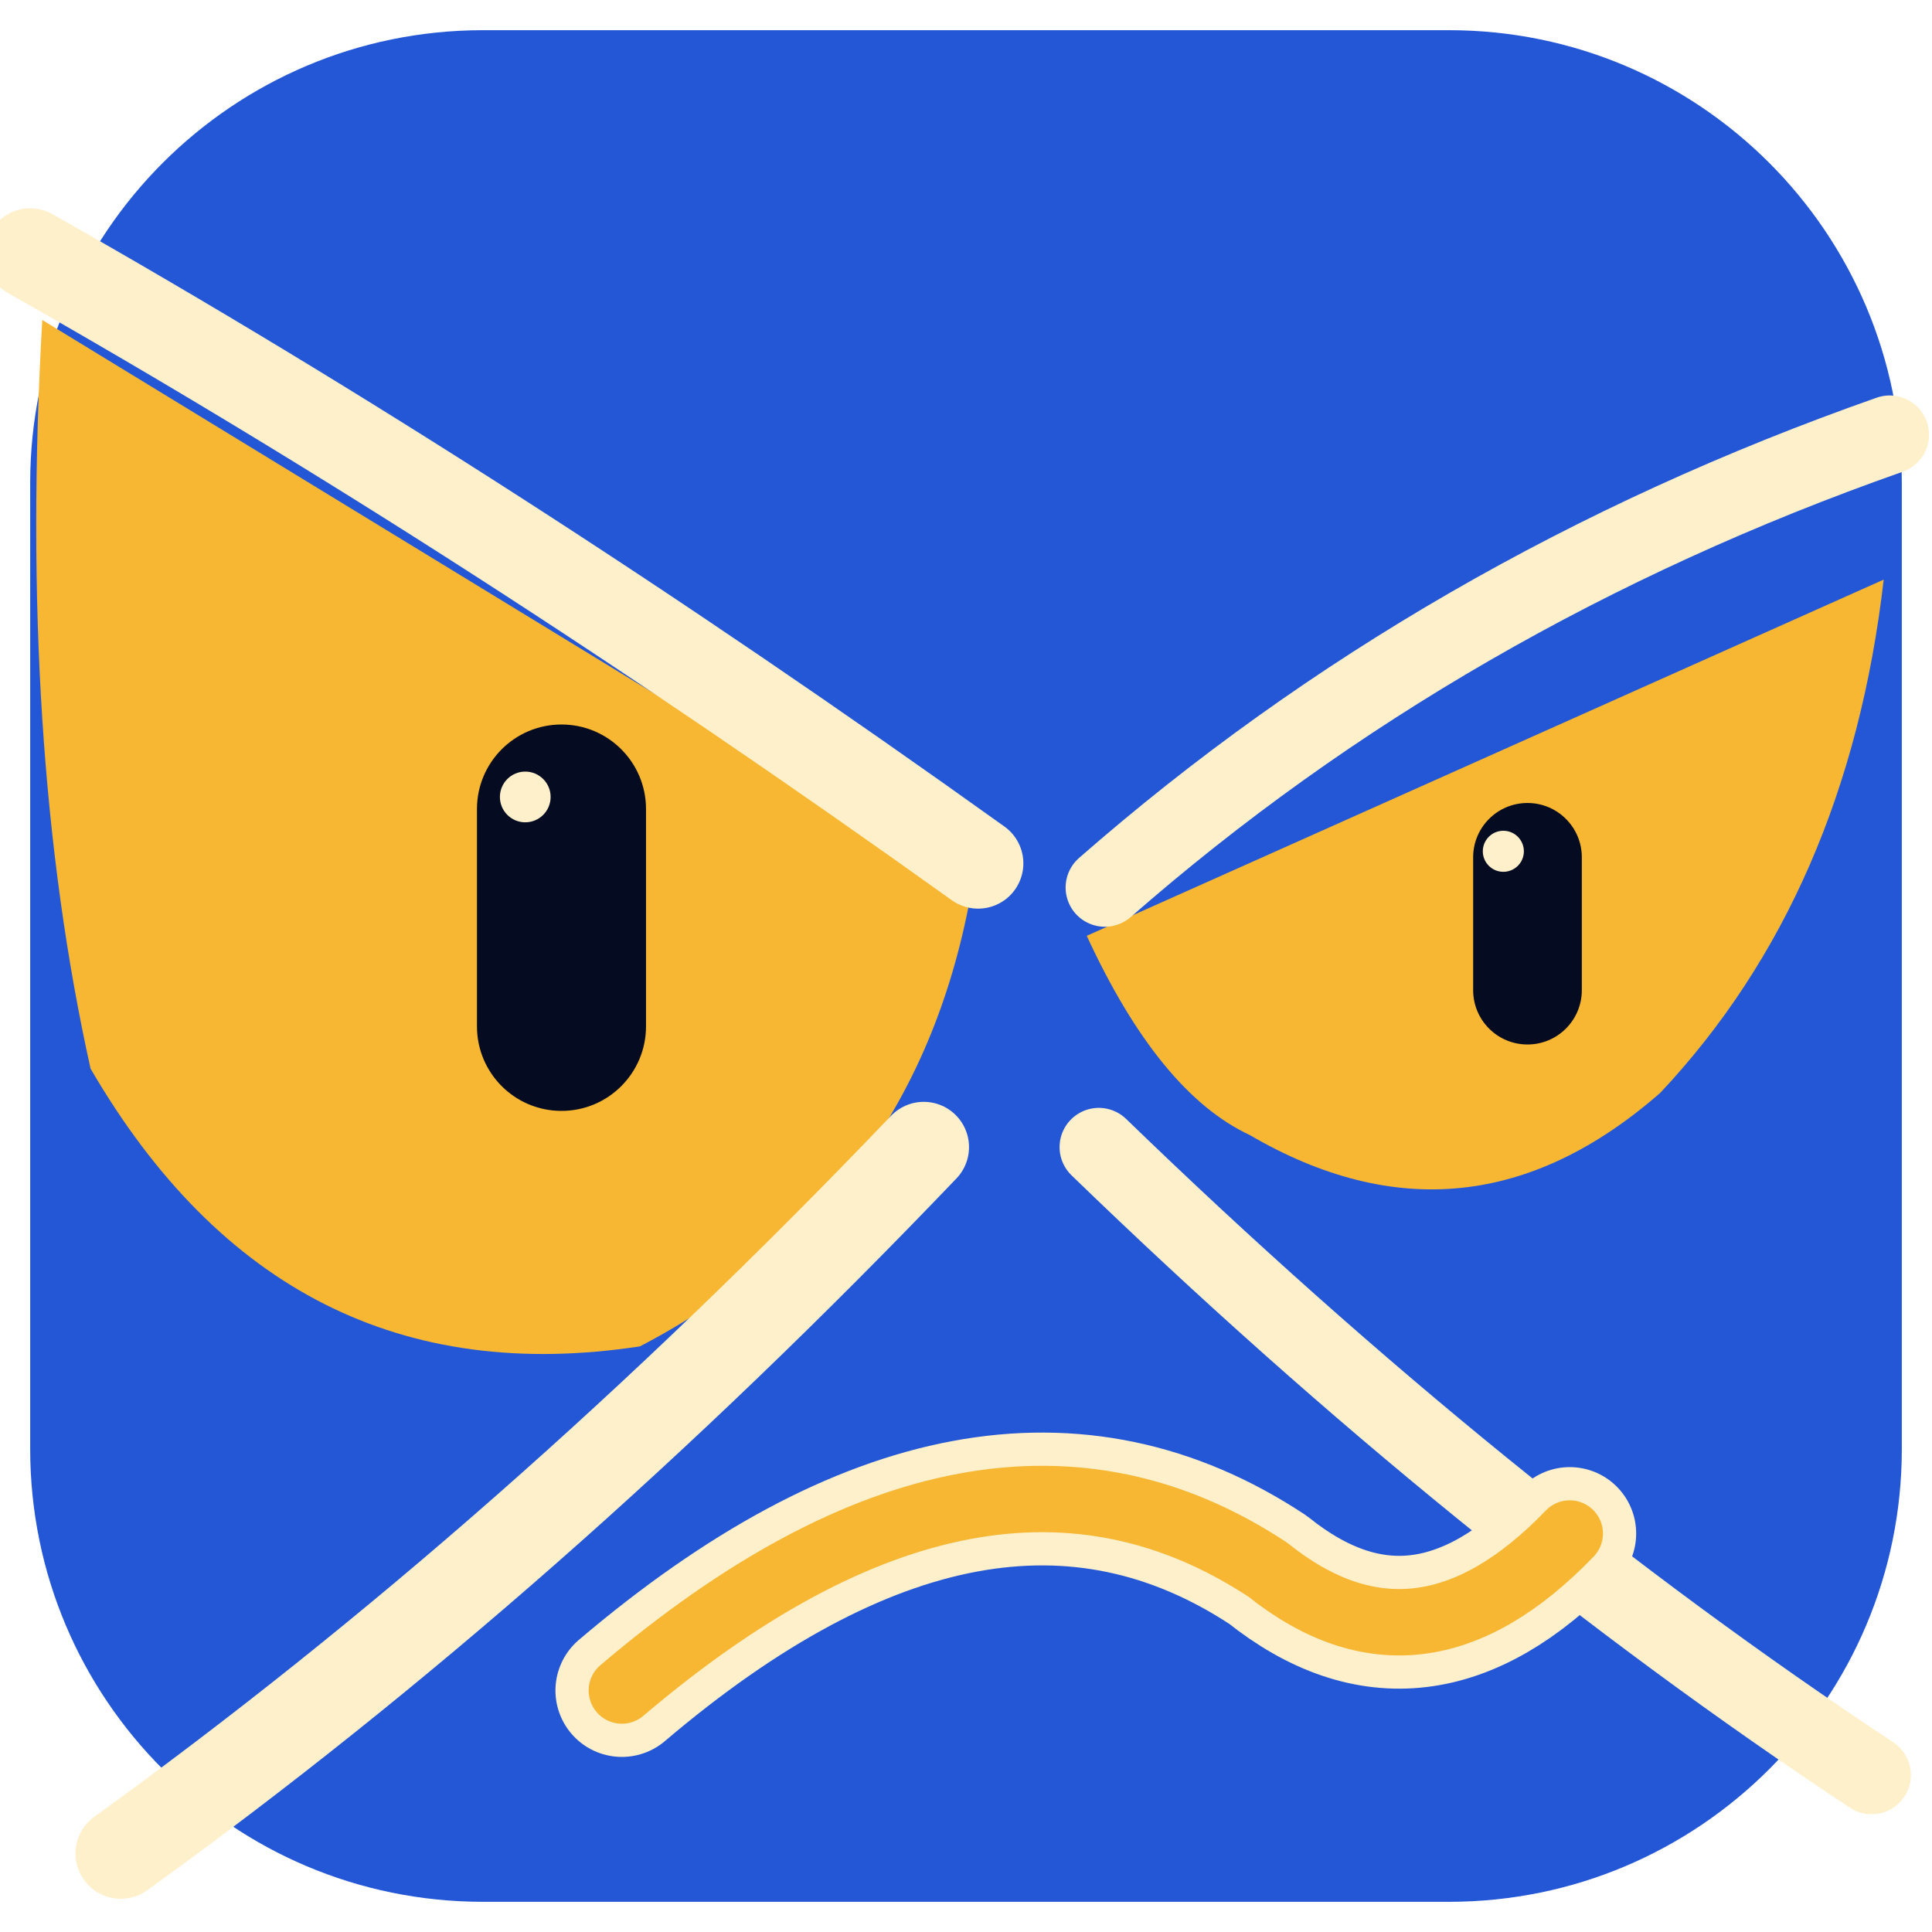
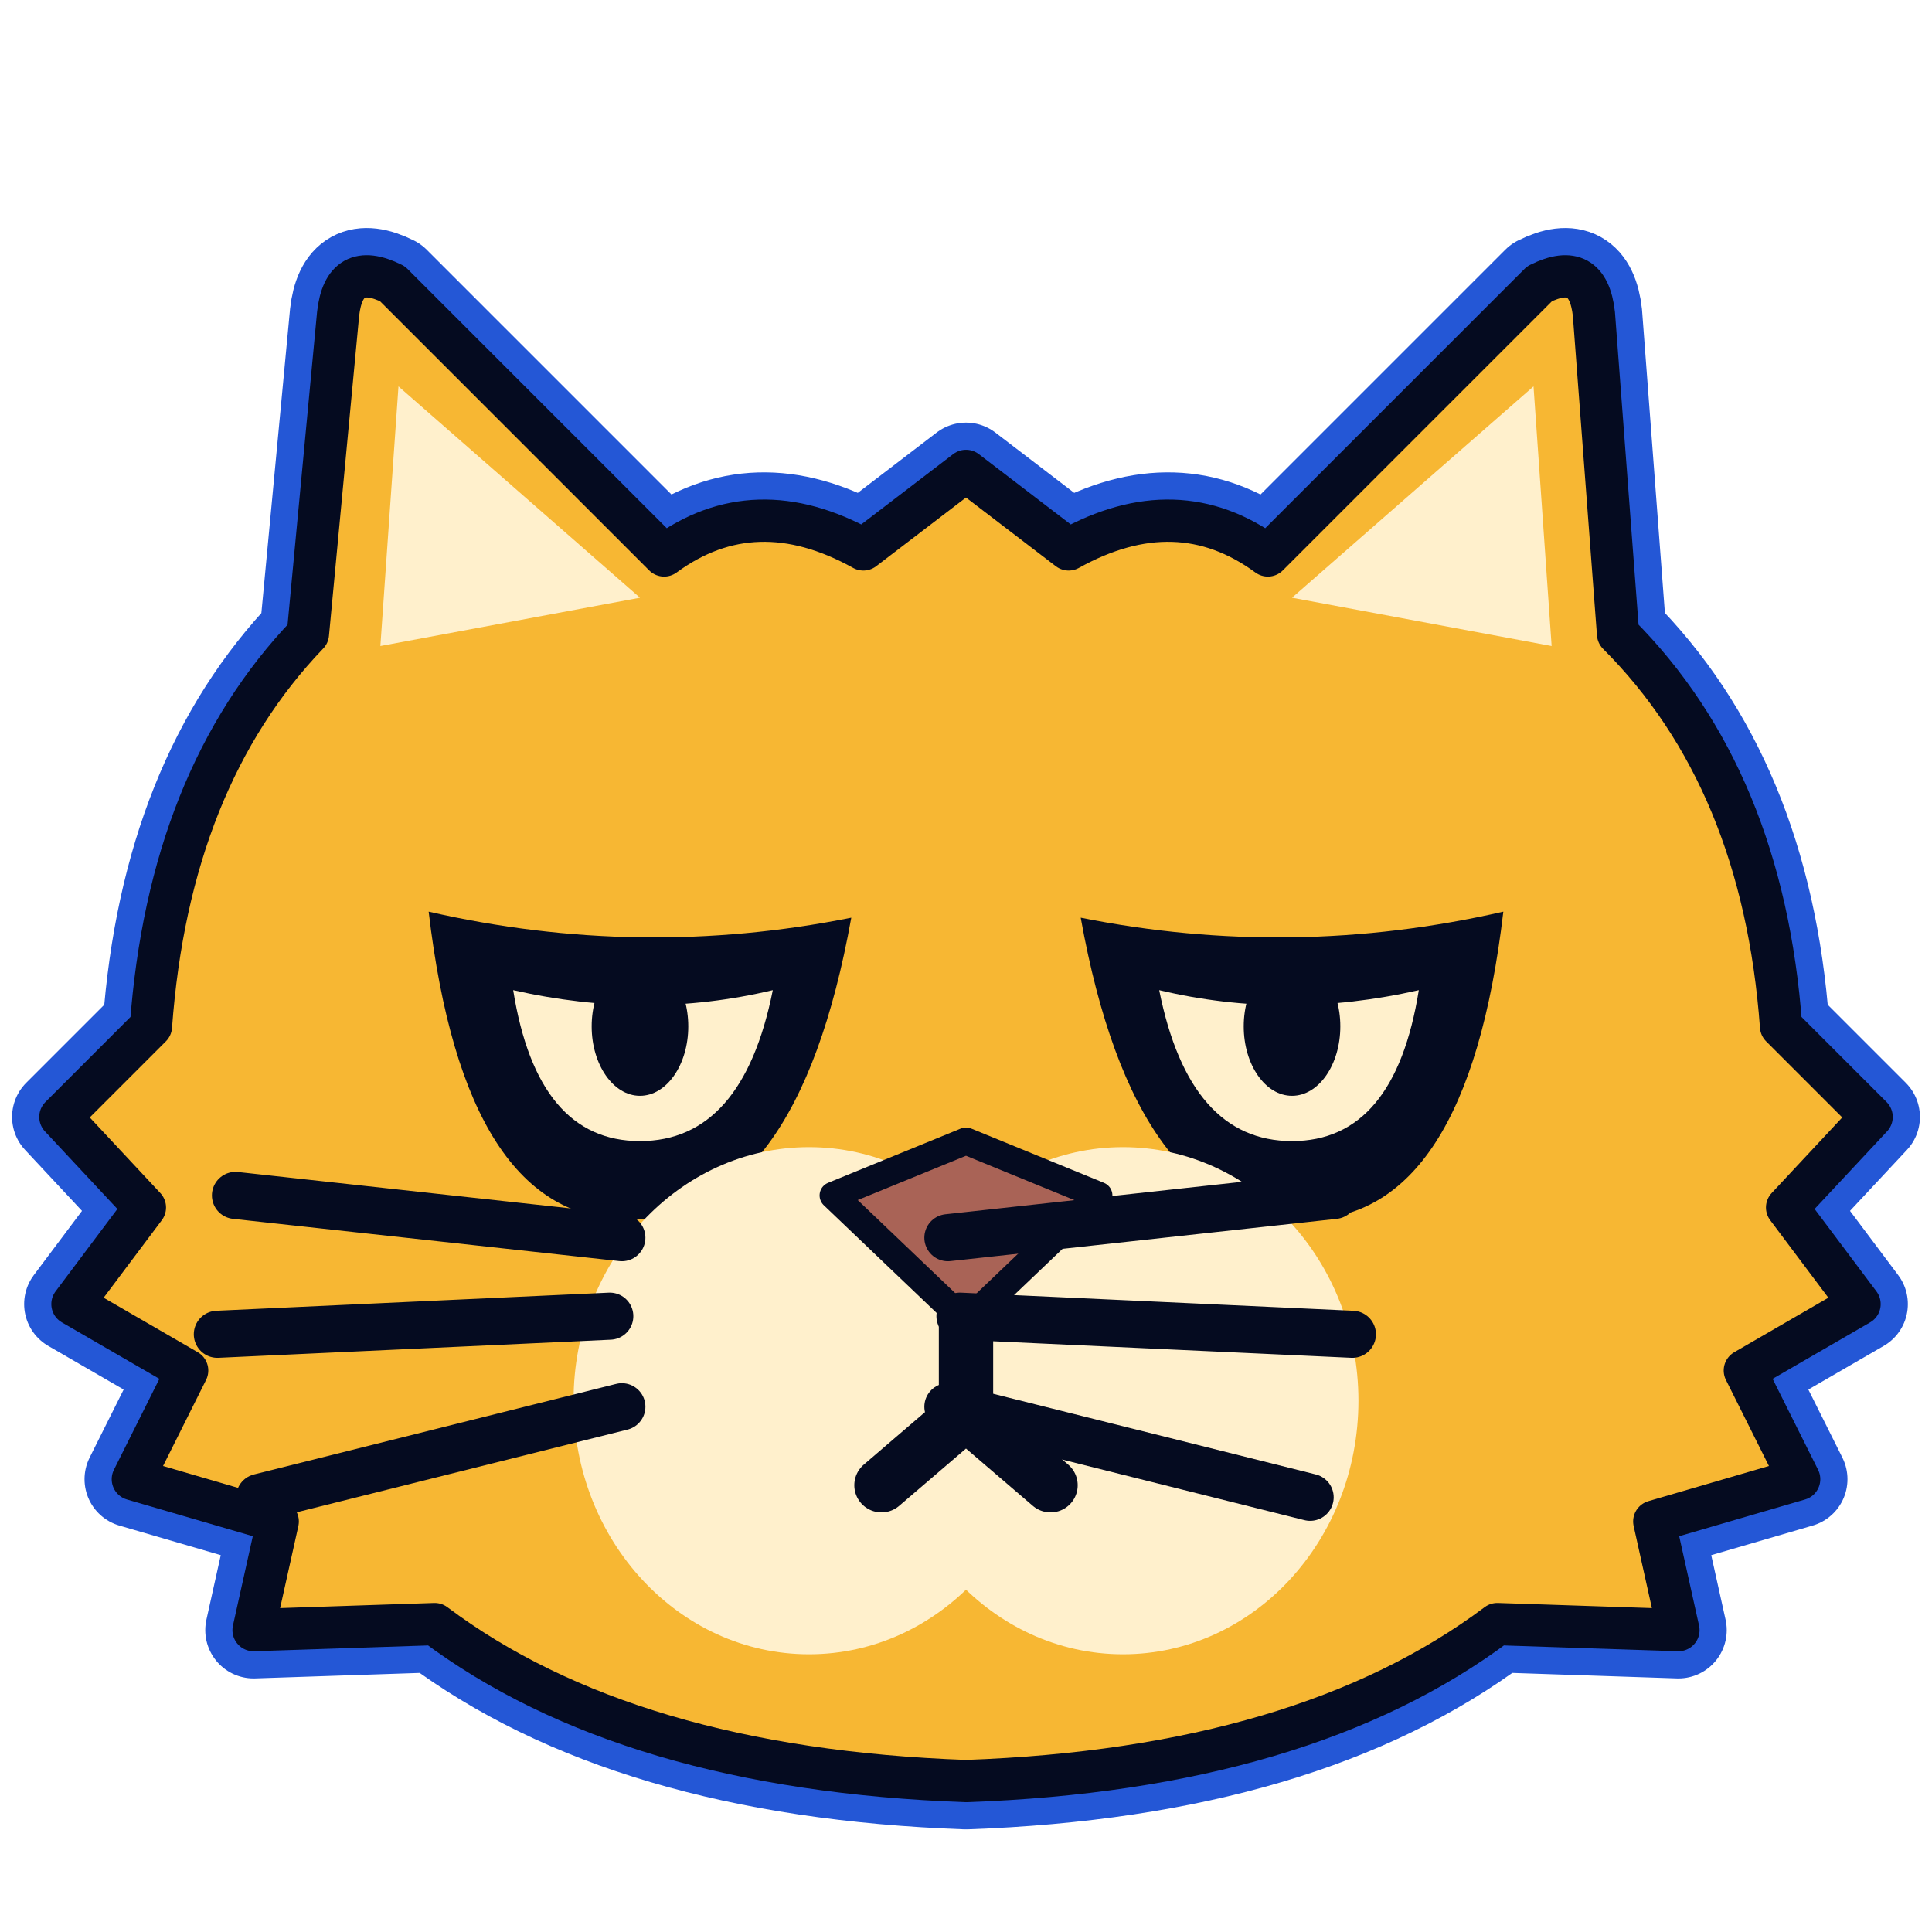
<svg xmlns="http://www.w3.org/2000/svg" viewBox="0 0 32 32" role="img" aria-labelledby="title description">
-   <rect x=".5" y=".5" width="31" height="31" rx="7.5" fill="#2457d6" />
-   <path d="M.7 5.3 16.1 14.7q-.9 5.2-5.5 7.6-5.9.9-9.1-4.6Q.3 12.3.7 5.3Z" fill="#f7b733" />
-   <path d="M18 15.5 31.2 9.6q-.6 5.2-3.7 8.5-3.2 2.8-6.8.7-1.5-.7-2.7-3.3Z" fill="#f7b733" />
-   <rect x="7.9" y="12" width="2.8" height="6.4" rx="1.4" fill="#050b20" />
-   <rect x="24.4" y="13.3" width="1.8" height="4" rx=".9" fill="#050b20" />
-   <circle cx="8.7" cy="13.2" r=".42" fill="#fff0cc" />
-   <circle cx="24.9" cy="14.1" r=".34" fill="#fff0cc" />
-   <g fill="none" stroke="#fff0cc" stroke-linecap="round" stroke-linejoin="round">
-     <path d="M.5 4.2q7.6 4.3 15.7 10.1" stroke-width="1.5" />
-     <path d="M31.3 7.2q-7.4 2.6-13 7.5" stroke-width="1.3" />
-     <path d="M15.3 19Q8.8 25.8 2 30.7" stroke-width="1.5" />
-     <path d="M18.2 19q6.3 6.1 12.8 10.4" stroke-width="1.3" />
-     <path d="M10.3 28q6-5.1 10.7-2 2.5 2 5-.6" stroke-width="2.2" />
+   <path d="M5.1 10.5 5.6 5.2q.1-.9.9-.5L11 9.2q1.5-1.1 3.3-.1L16 7.8l1.7 1.3q1.8-1 3.3.1l4.5-4.5q.8-.4.9.5l.4 5.3q2.4 2.4 2.7 6.5l1.5 1.5-1.4 1.5 1.2 1.6-1.9 1.1.9 1.8-2.4.7.4 1.8-3-.1q-3.2 2.4-8.8 2.6-5.6-.2-8.8-2.6l-3 .1.4-1.8-2.4-.7.9-1.8-1.9-1.1L2.4 20 1 18.5 2.5 17q.3-4.1 2.6-6.5Z" fill="#f7b733" stroke="#2457d6" stroke-width="1.6" stroke-linejoin="round" />
+   <path d="M5.1 10.5 5.6 5.2q.1-.9.9-.5L11 9.2q1.5-1.1 3.3-.1L16 7.8l1.7 1.3q1.8-1 3.3.1l4.5-4.5q.8-.4.9.5l.4 5.3q2.4 2.4 2.7 6.5l1.5 1.5-1.4 1.5 1.2 1.6-1.9 1.1.9 1.8-2.4.7.4 1.8-3-.1q-3.2 2.4-8.8 2.6-5.6-.2-8.8-2.6l-3 .1.4-1.8-2.4-.7.9-1.8-1.9-1.1L2.4 20 1 18.5 2.5 17q.3-4.1 2.6-6.5Z" fill="#f7b733" stroke="#050b20" stroke-width=".7" stroke-linejoin="round" />
+   <path d="m6.6 6.4 4 3.5-4.3 .8Z" fill="#fff0cc" />
+   <path d="m25.4 6.4-4 3.5 4.3 .8Z" fill="#fff0cc" />
+   <path d="M7.1 15.1q3.5.8 7 .1-.9 5-3.7 5-2.7 0-3.3-5.1Z" fill="#050b20" />
+   <path d="M8.5 16.4q2.2.5 4.3 0-.5 2.5-2.2 2.5-1.7 0-2.1-2.5Z" fill="#fff0cc" />
+   <ellipse cx="10.6" cy="17" rx=".8" ry="1.15" fill="#050b20" />
+   <path d="M17.9 15.2q3.5.7 7-.1-.6 5.1-3.3 5.1-2.8 0-3.7-5Z" fill="#050b20" />
+   <path d="M19.2 16.4q2.1.5 4.3 0-.4 2.5-2.1 2.5-1.7 0-2.2-2.5Z" fill="#fff0cc" />
+   <ellipse cx="21.4" cy="17" rx=".8" ry="1.15" fill="#050b20" />
+   <ellipse cx="13.4" cy="23.2" rx="3.9" ry="4.2" fill="#fff0cc" />
+   <ellipse cx="18.6" cy="23.2" rx="3.9" ry="4.2" fill="#fff0cc" />
+   <path d="m13.8 19.8 2.2-.9 2.2.9-2.2 2.1Z" fill="#a96356" stroke="#050b20" stroke-width=".45" stroke-linejoin="round" />
+   <path d="M16 21.9v1.5m0 0-1.4 1.2m1.4-1.2 1.4 1.2" fill="none" stroke="#050b20" stroke-width=".9" stroke-linecap="round" stroke-linejoin="round" />
+   <g fill="none" stroke="#050b20" stroke-width=".78" stroke-linecap="round">
+     <path d="m10.3 20.5-6.4-.7m6.2 2-6.5.3m6.7 1.2-6 1.5m11.4-4.3 6.4-.7m-6.2 2 6.5.3m-6.7 1.2 6 1.5" />
  </g>
-   <path d="M10.3 28q6-5.1 10.7-2 2.5 2 5-.6" fill="none" stroke="#f7b733" stroke-width="1.1" stroke-linecap="round" stroke-linejoin="round" />
</svg>
